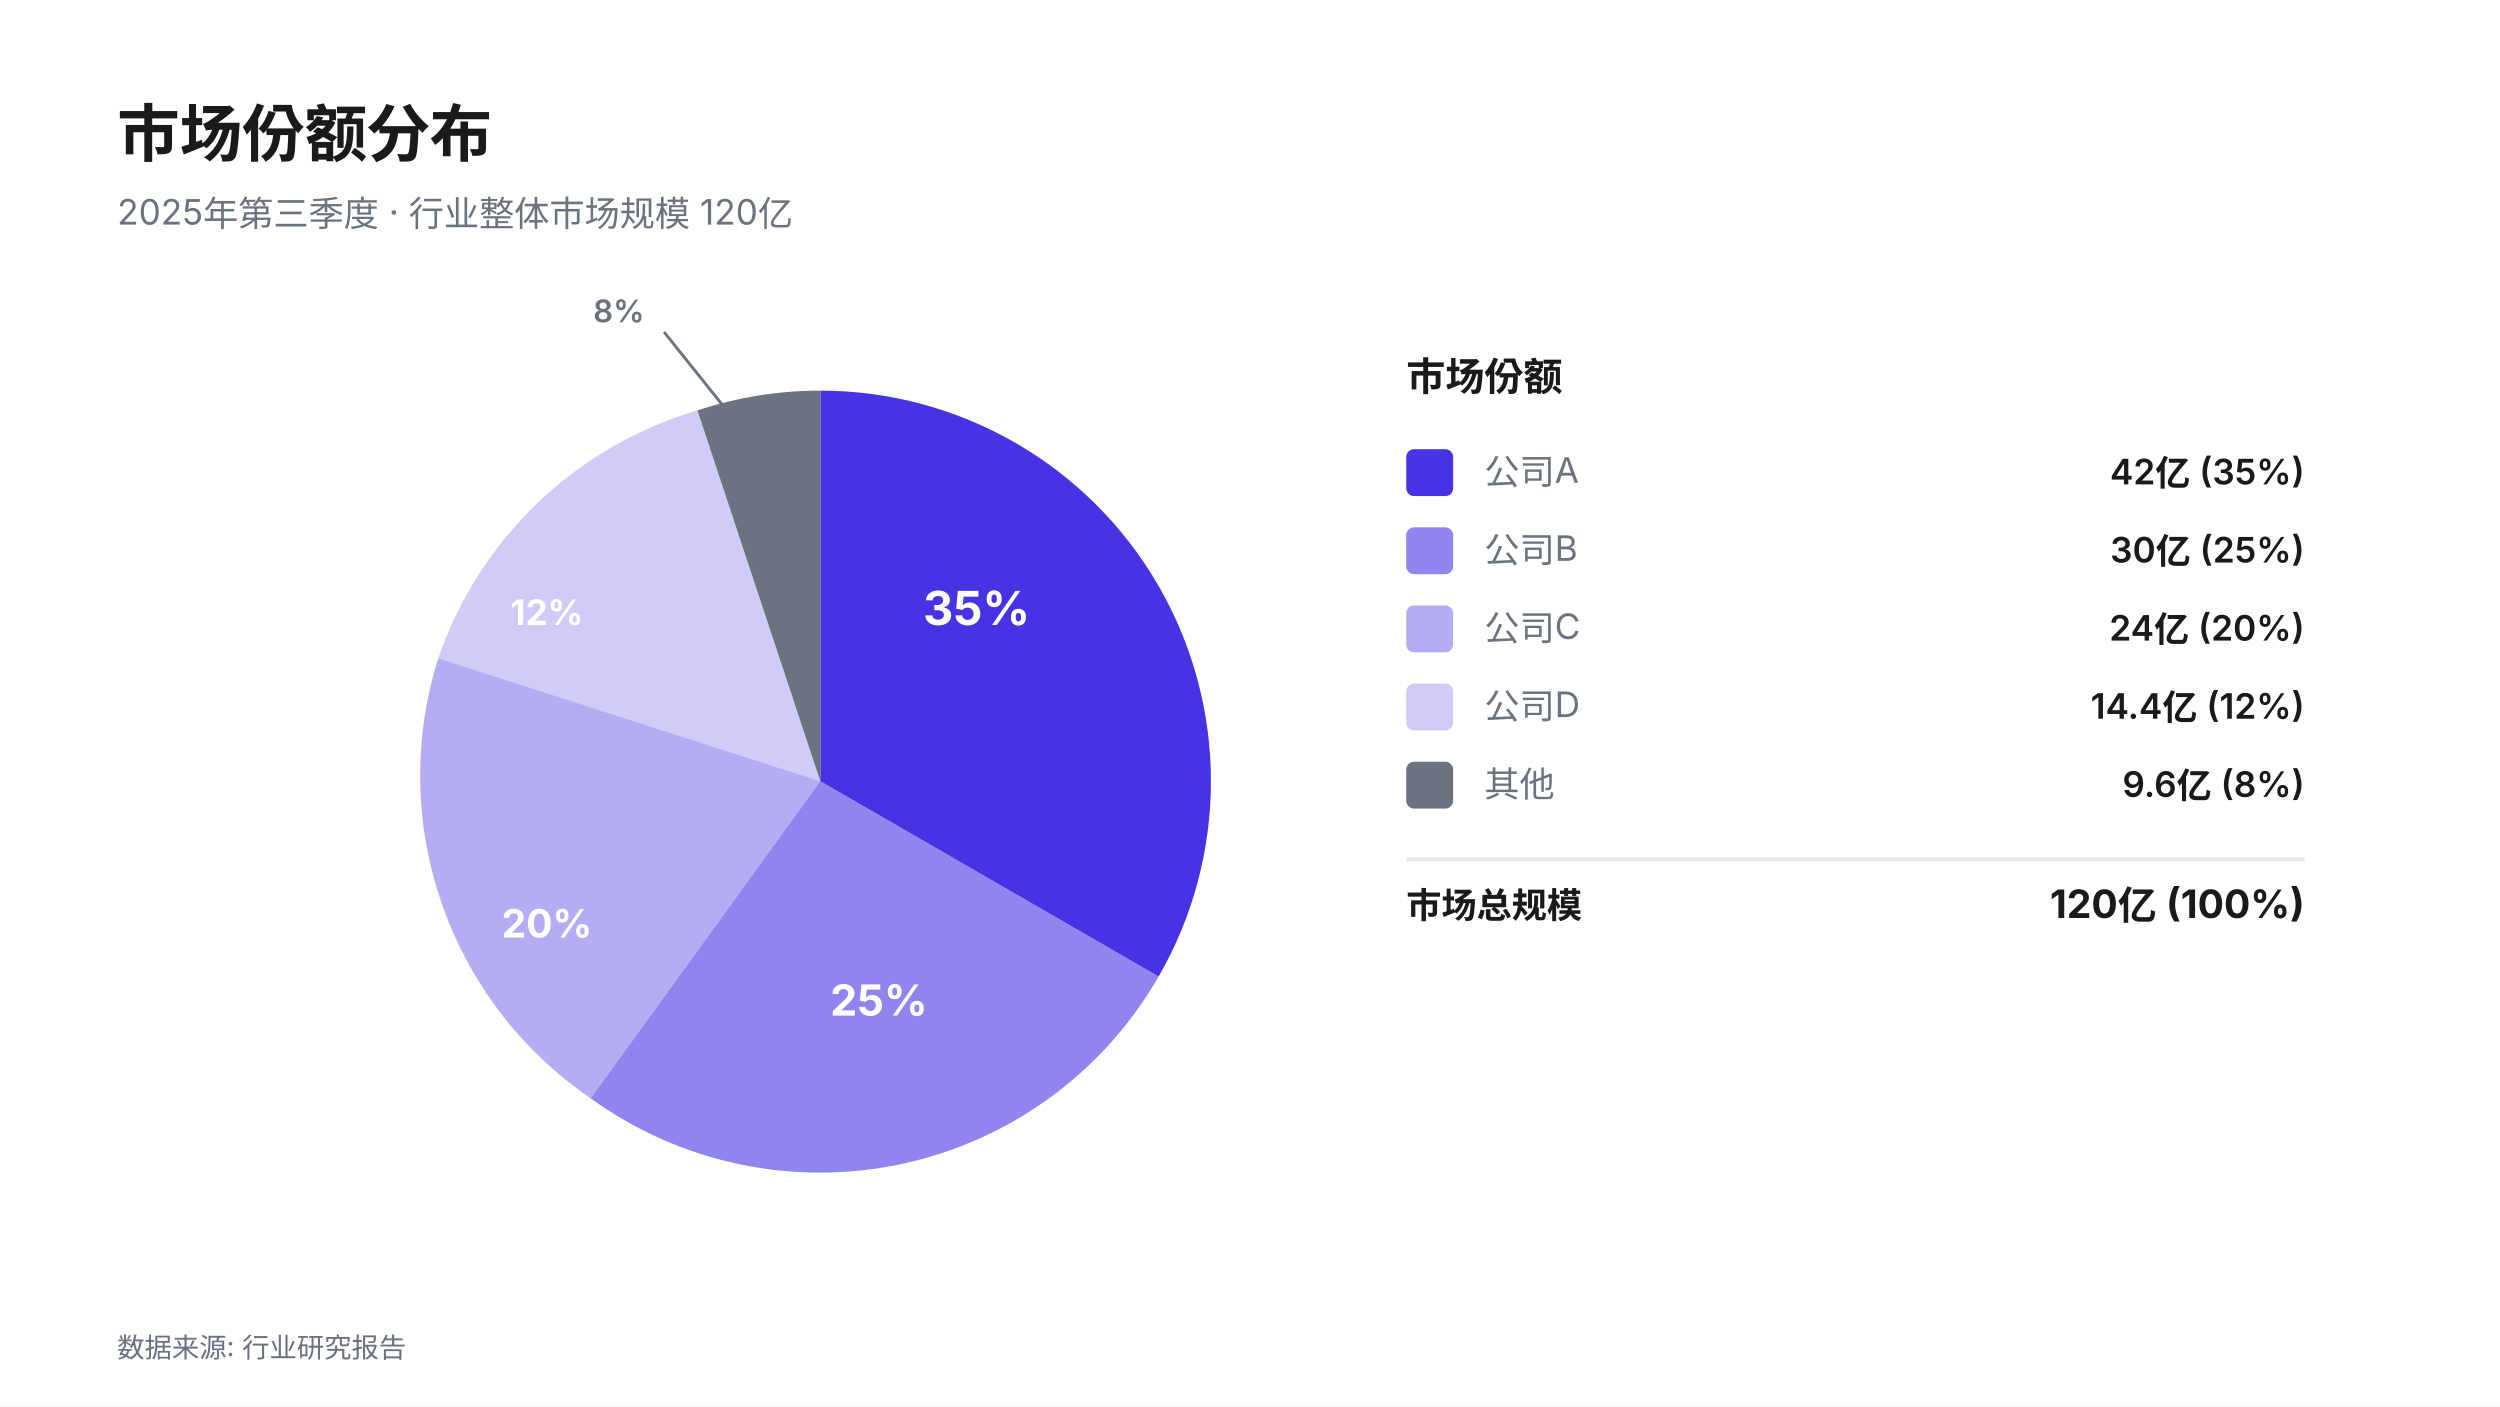
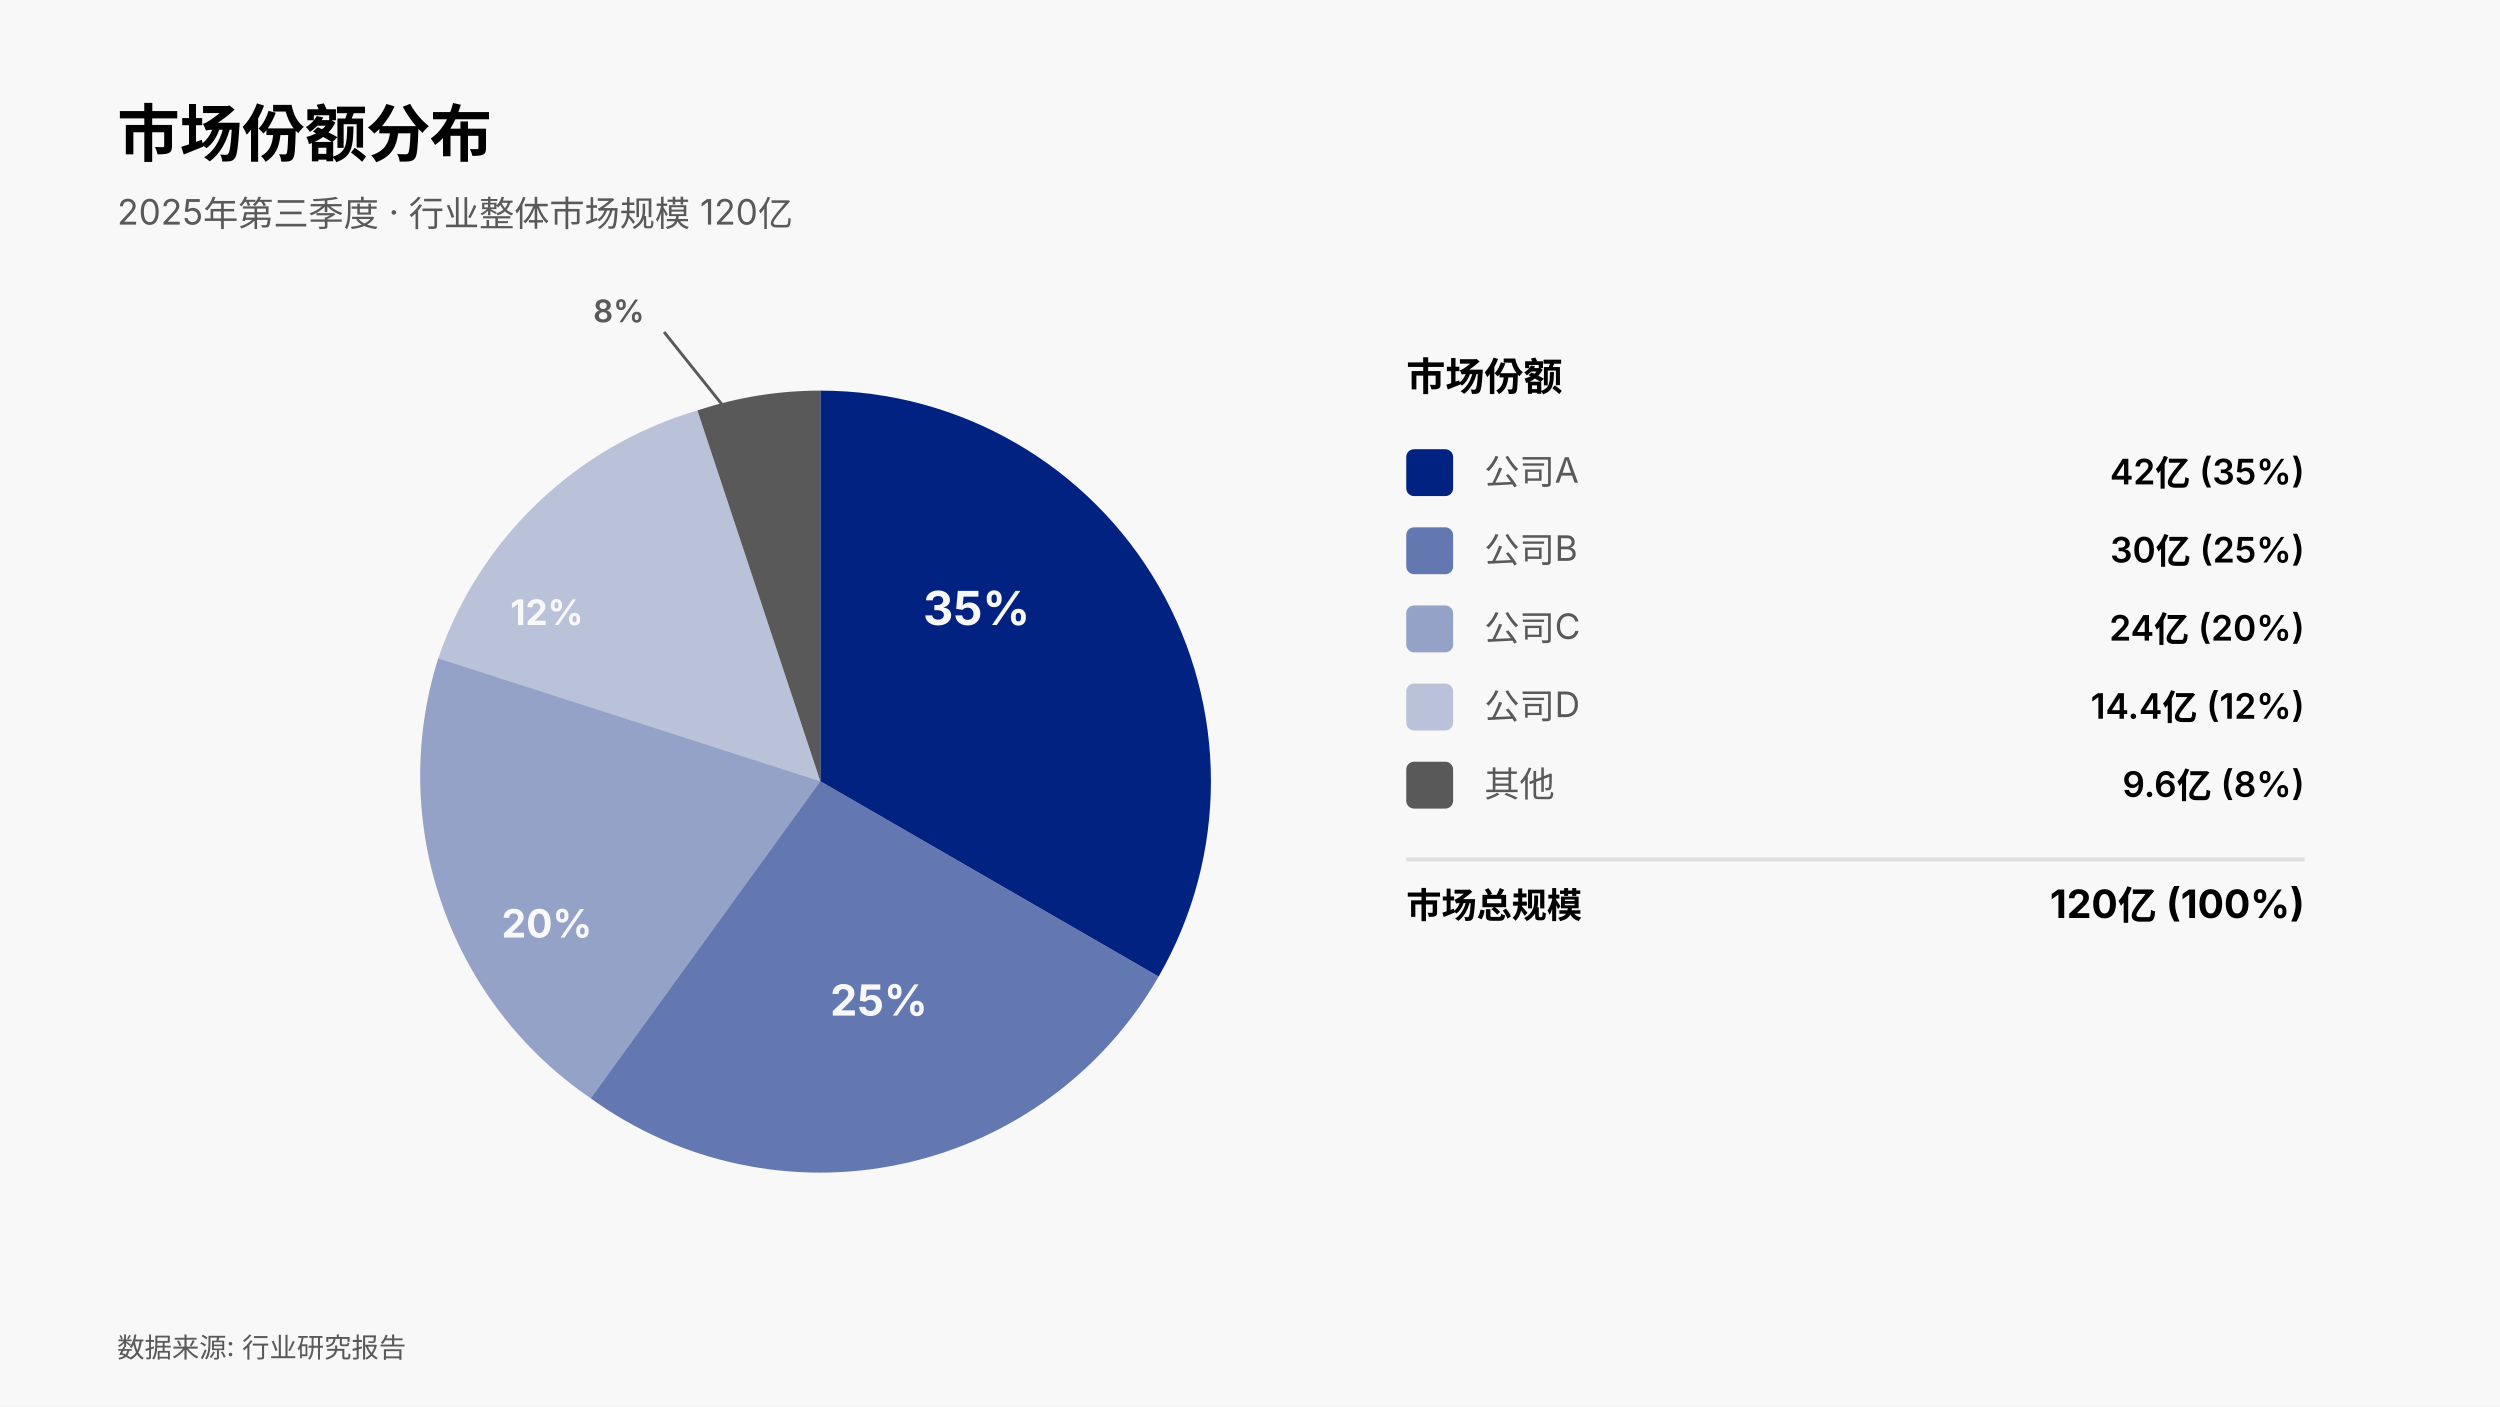
<svg xmlns="http://www.w3.org/2000/svg" viewBox="0 0 1280 720" width="1280" height="720">
  <defs>
        
        
        
        
        
        
        
        
        
    </defs>
-   <rect width="1280" height="720" fill="#FFFFFF" />
-   <text x="60" y="80" font-family="-apple-system, BlinkMacSystemFont, 'Segoe UI', 'PingFang SC', 'Microsoft YaHei', sans-serif" font-size="32" font-weight="bold" fill="#1A1A1A">
+   <rect width="1280" height="720" fill="#F8F8F8" />
+   <text x="60" y="80" font-family="-apple-system, BlinkMacSystemFont, 'Segoe UI', 'PingFang SC', 'Microsoft YaHei', sans-serif" font-size="32" font-weight="bold" fill="#000000">
    <tspan>市场份额分布</tspan>
  </text>
-   <text x="60" y="115" font-family="-apple-system, BlinkMacSystemFont, 'Segoe UI', 'PingFang SC', 'Microsoft YaHei', sans-serif" font-size="18" fill="#6B7280">
+   <text x="60" y="115" font-family="-apple-system, BlinkMacSystemFont, 'Segoe UI', 'PingFang SC', 'Microsoft YaHei', sans-serif" font-size="18" fill="#595959">
    <tspan>2025年第三季度 · 行业整体市场规模 120亿</tspan>
  </text>
  <g id="pieChart" transform="translate(420, 400)">
-     <path d="M 0,0 L 0,-200 A 200,200 0 0,1 173.2,100 Z" fill="#4633E3" />
-     <path d="M 0,0 L 173.2,100 A 200,200 0 0,1 -117.56,162.34 Z" fill="#4633E3" fill-opacity="0.6" />
-     <path d="M 0,0 L -117.56,162.34 A 200,200 0 0,1 -195.63,-62.93 Z" fill="#4633E3" fill-opacity="0.4" />
-     <path d="M 0,0 L -195.63,-62.93 A 200,200 0 0,1 -62.93,-189.87 Z" fill="#4633E3" fill-opacity="0.25" />
-     <path d="M 0,0 L -62.93,-189.87 A 200,200 0 0,1 0,-200 Z" fill="#6B7280" />
+     <path d="M 0,0 L 0,-200 A 200,200 0 0,1 173.2,100 Z" fill="#012281" />
+     <path d="M 0,0 L 173.2,100 A 200,200 0 0,1 -117.56,162.34 Z" fill="#012281" fill-opacity="0.6" />
+     <path d="M 0,0 L -117.56,162.34 A 200,200 0 0,1 -195.63,-62.93 Z" fill="#012281" fill-opacity="0.4" />
+     <path d="M 0,0 L -195.63,-62.93 A 200,200 0 0,1 -62.93,-189.87 Z" fill="#012281" fill-opacity="0.25" />
+     <path d="M 0,0 L -62.93,-189.87 A 200,200 0 0,1 0,-200 Z" fill="#595959" />
  </g>
-   <text x="500" y="320" font-family="-apple-system, BlinkMacSystemFont, 'Segoe UI', sans-serif" font-size="24" font-weight="bold" fill="#FFFFFF" text-anchor="middle">
+   <text x="500" y="320" font-family="-apple-system, BlinkMacSystemFont, 'Segoe UI', sans-serif" font-size="24" font-weight="bold" fill="#F8F8F8" text-anchor="middle">
    <tspan>35%</tspan>
  </text>
-   <text x="450" y="520" font-family="-apple-system, BlinkMacSystemFont, 'Segoe UI', sans-serif" font-size="22" font-weight="bold" fill="#FFFFFF" text-anchor="middle">
+   <text x="450" y="520" font-family="-apple-system, BlinkMacSystemFont, 'Segoe UI', sans-serif" font-size="22" font-weight="bold" fill="#F8F8F8" text-anchor="middle">
    <tspan>25%</tspan>
  </text>
-   <text x="280" y="480" font-family="-apple-system, BlinkMacSystemFont, 'Segoe UI', sans-serif" font-size="20" font-weight="bold" fill="#FFFFFF" text-anchor="middle">
+   <text x="280" y="480" font-family="-apple-system, BlinkMacSystemFont, 'Segoe UI', sans-serif" font-size="20" font-weight="bold" fill="#F8F8F8" text-anchor="middle">
    <tspan>20%</tspan>
  </text>
-   <text x="280" y="320" font-family="-apple-system, BlinkMacSystemFont, 'Segoe UI', sans-serif" font-size="18" font-weight="bold" fill="#FFFFFF" text-anchor="middle">
+   <text x="280" y="320" font-family="-apple-system, BlinkMacSystemFont, 'Segoe UI', sans-serif" font-size="18" font-weight="bold" fill="#F8F8F8" text-anchor="middle">
    <tspan>12%</tspan>
  </text>
  <g>
-     <line x1="380" y1="220" x2="340" y2="170" stroke="#6B7280" stroke-width="1.5" />
-     <circle cx="380" cy="220" r="3" fill="#6B7280" />
-     <text x="330" y="165" font-family="-apple-system, BlinkMacSystemFont, 'Segoe UI', sans-serif" font-size="16" font-weight="600" fill="#6B7280" text-anchor="end">
+     <line x1="380" y1="220" x2="340" y2="170" stroke="#595959" stroke-width="1.5" />
+     <circle cx="380" cy="220" r="3" fill="#595959" />
+     <text x="330" y="165" font-family="-apple-system, BlinkMacSystemFont, 'Segoe UI', sans-serif" font-size="16" font-weight="600" fill="#595959" text-anchor="end">
      <tspan>8%</tspan>
    </text>
  </g>
  <g id="legend" transform="translate(720, 200)">
-     <text x="0" y="0" font-family="-apple-system, BlinkMacSystemFont, 'Segoe UI', 'PingFang SC', 'Microsoft YaHei', sans-serif" font-size="20" font-weight="600" fill="#1A1A1A">
+     <text x="0" y="0" font-family="-apple-system, BlinkMacSystemFont, 'Segoe UI', 'PingFang SC', 'Microsoft YaHei', sans-serif" font-size="20" font-weight="600" fill="#000000">
      <tspan>市场份额</tspan>
    </text>
-     <rect x="0" y="30" width="24" height="24" rx="4" fill="#4633E3" />
-     <text x="40" y="48" font-family="-apple-system, BlinkMacSystemFont, 'Segoe UI', 'PingFang SC', 'Microsoft YaHei', sans-serif" font-size="18" fill="#6B7280">
+     <rect x="0" y="30" width="24" height="24" rx="4" fill="#012281" />
+     <text x="40" y="48" font-family="-apple-system, BlinkMacSystemFont, 'Segoe UI', 'PingFang SC', 'Microsoft YaHei', sans-serif" font-size="18" fill="#595959">
      <tspan>公司A</tspan>
    </text>
-     <text x="460" y="48" font-family="-apple-system, BlinkMacSystemFont, 'Segoe UI', sans-serif" font-size="18" font-weight="600" fill="#1A1A1A" text-anchor="end">
+     <text x="460" y="48" font-family="-apple-system, BlinkMacSystemFont, 'Segoe UI', sans-serif" font-size="18" font-weight="600" fill="#000000" text-anchor="end">
      <tspan>42亿 (35%)</tspan>
    </text>
-     <rect x="0" y="70" width="24" height="24" rx="4" fill="#4633E3" fill-opacity="0.6" />
-     <text x="40" y="88" font-family="-apple-system, BlinkMacSystemFont, 'Segoe UI', 'PingFang SC', 'Microsoft YaHei', sans-serif" font-size="18" fill="#6B7280">
+     <rect x="0" y="70" width="24" height="24" rx="4" fill="#012281" fill-opacity="0.6" />
+     <text x="40" y="88" font-family="-apple-system, BlinkMacSystemFont, 'Segoe UI', 'PingFang SC', 'Microsoft YaHei', sans-serif" font-size="18" fill="#595959">
      <tspan>公司B</tspan>
    </text>
-     <text x="460" y="88" font-family="-apple-system, BlinkMacSystemFont, 'Segoe UI', sans-serif" font-size="18" font-weight="600" fill="#1A1A1A" text-anchor="end">
+     <text x="460" y="88" font-family="-apple-system, BlinkMacSystemFont, 'Segoe UI', sans-serif" font-size="18" font-weight="600" fill="#000000" text-anchor="end">
      <tspan>30亿 (25%)</tspan>
    </text>
-     <rect x="0" y="110" width="24" height="24" rx="4" fill="#4633E3" fill-opacity="0.4" />
-     <text x="40" y="128" font-family="-apple-system, BlinkMacSystemFont, 'Segoe UI', 'PingFang SC', 'Microsoft YaHei', sans-serif" font-size="18" fill="#6B7280">
+     <rect x="0" y="110" width="24" height="24" rx="4" fill="#012281" fill-opacity="0.4" />
+     <text x="40" y="128" font-family="-apple-system, BlinkMacSystemFont, 'Segoe UI', 'PingFang SC', 'Microsoft YaHei', sans-serif" font-size="18" fill="#595959">
      <tspan>公司C</tspan>
    </text>
-     <text x="460" y="128" font-family="-apple-system, BlinkMacSystemFont, 'Segoe UI', sans-serif" font-size="18" font-weight="600" fill="#1A1A1A" text-anchor="end">
+     <text x="460" y="128" font-family="-apple-system, BlinkMacSystemFont, 'Segoe UI', sans-serif" font-size="18" font-weight="600" fill="#000000" text-anchor="end">
      <tspan>24亿 (20%)</tspan>
    </text>
-     <rect x="0" y="150" width="24" height="24" rx="4" fill="#4633E3" fill-opacity="0.25" />
-     <text x="40" y="168" font-family="-apple-system, BlinkMacSystemFont, 'Segoe UI', 'PingFang SC', 'Microsoft YaHei', sans-serif" font-size="18" fill="#6B7280">
+     <rect x="0" y="150" width="24" height="24" rx="4" fill="#012281" fill-opacity="0.25" />
+     <text x="40" y="168" font-family="-apple-system, BlinkMacSystemFont, 'Segoe UI', 'PingFang SC', 'Microsoft YaHei', sans-serif" font-size="18" fill="#595959">
      <tspan>公司D</tspan>
    </text>
-     <text x="460" y="168" font-family="-apple-system, BlinkMacSystemFont, 'Segoe UI', sans-serif" font-size="18" font-weight="600" fill="#1A1A1A" text-anchor="end">
+     <text x="460" y="168" font-family="-apple-system, BlinkMacSystemFont, 'Segoe UI', sans-serif" font-size="18" font-weight="600" fill="#000000" text-anchor="end">
      <tspan>14.4亿 (12%)</tspan>
    </text>
-     <rect x="0" y="190" width="24" height="24" rx="4" fill="#6B7280" />
-     <text x="40" y="208" font-family="-apple-system, BlinkMacSystemFont, 'Segoe UI', 'PingFang SC', 'Microsoft YaHei', sans-serif" font-size="18" fill="#6B7280">
+     <rect x="0" y="190" width="24" height="24" rx="4" fill="#595959" />
+     <text x="40" y="208" font-family="-apple-system, BlinkMacSystemFont, 'Segoe UI', 'PingFang SC', 'Microsoft YaHei', sans-serif" font-size="18" fill="#595959">
      <tspan>其他</tspan>
    </text>
-     <text x="460" y="208" font-family="-apple-system, BlinkMacSystemFont, 'Segoe UI', sans-serif" font-size="18" font-weight="600" fill="#1A1A1A" text-anchor="end">
+     <text x="460" y="208" font-family="-apple-system, BlinkMacSystemFont, 'Segoe UI', sans-serif" font-size="18" font-weight="600" fill="#000000" text-anchor="end">
      <tspan>9.6亿 (8%)</tspan>
    </text>
-     <line x1="0" y1="240" x2="460" y2="240" stroke="#E5E7EB" stroke-width="2" />
-     <text x="0" y="270" font-family="-apple-system, BlinkMacSystemFont, 'Segoe UI', 'PingFang SC', 'Microsoft YaHei', sans-serif" font-size="18" font-weight="600" fill="#1A1A1A">
+     <line x1="0" y1="240" x2="460" y2="240" stroke="#DFDFDF" stroke-width="2" />
+     <text x="0" y="270" font-family="-apple-system, BlinkMacSystemFont, 'Segoe UI', 'PingFang SC', 'Microsoft YaHei', sans-serif" font-size="18" font-weight="600" fill="#000000">
      <tspan>市场总规模</tspan>
    </text>
-     <text x="460" y="270" font-family="-apple-system, BlinkMacSystemFont, 'Segoe UI', sans-serif" font-size="20" font-weight="bold" fill="#1A1A1A" text-anchor="end">
+     <text x="460" y="270" font-family="-apple-system, BlinkMacSystemFont, 'Segoe UI', sans-serif" font-size="20" font-weight="bold" fill="#000000" text-anchor="end">
      <tspan>120亿 (100%)</tspan>
    </text>
  </g>
-   <text x="60" y="695" font-family="-apple-system, BlinkMacSystemFont, 'Segoe UI', 'PingFang SC', 'Microsoft YaHei', sans-serif" font-size="14" fill="#6B7280">
+   <text x="60" y="695" font-family="-apple-system, BlinkMacSystemFont, 'Segoe UI', 'PingFang SC', 'Microsoft YaHei', sans-serif" font-size="14" fill="#595959">
    <tspan>数据来源: 行业研究报告</tspan>
  </text>
</svg>
